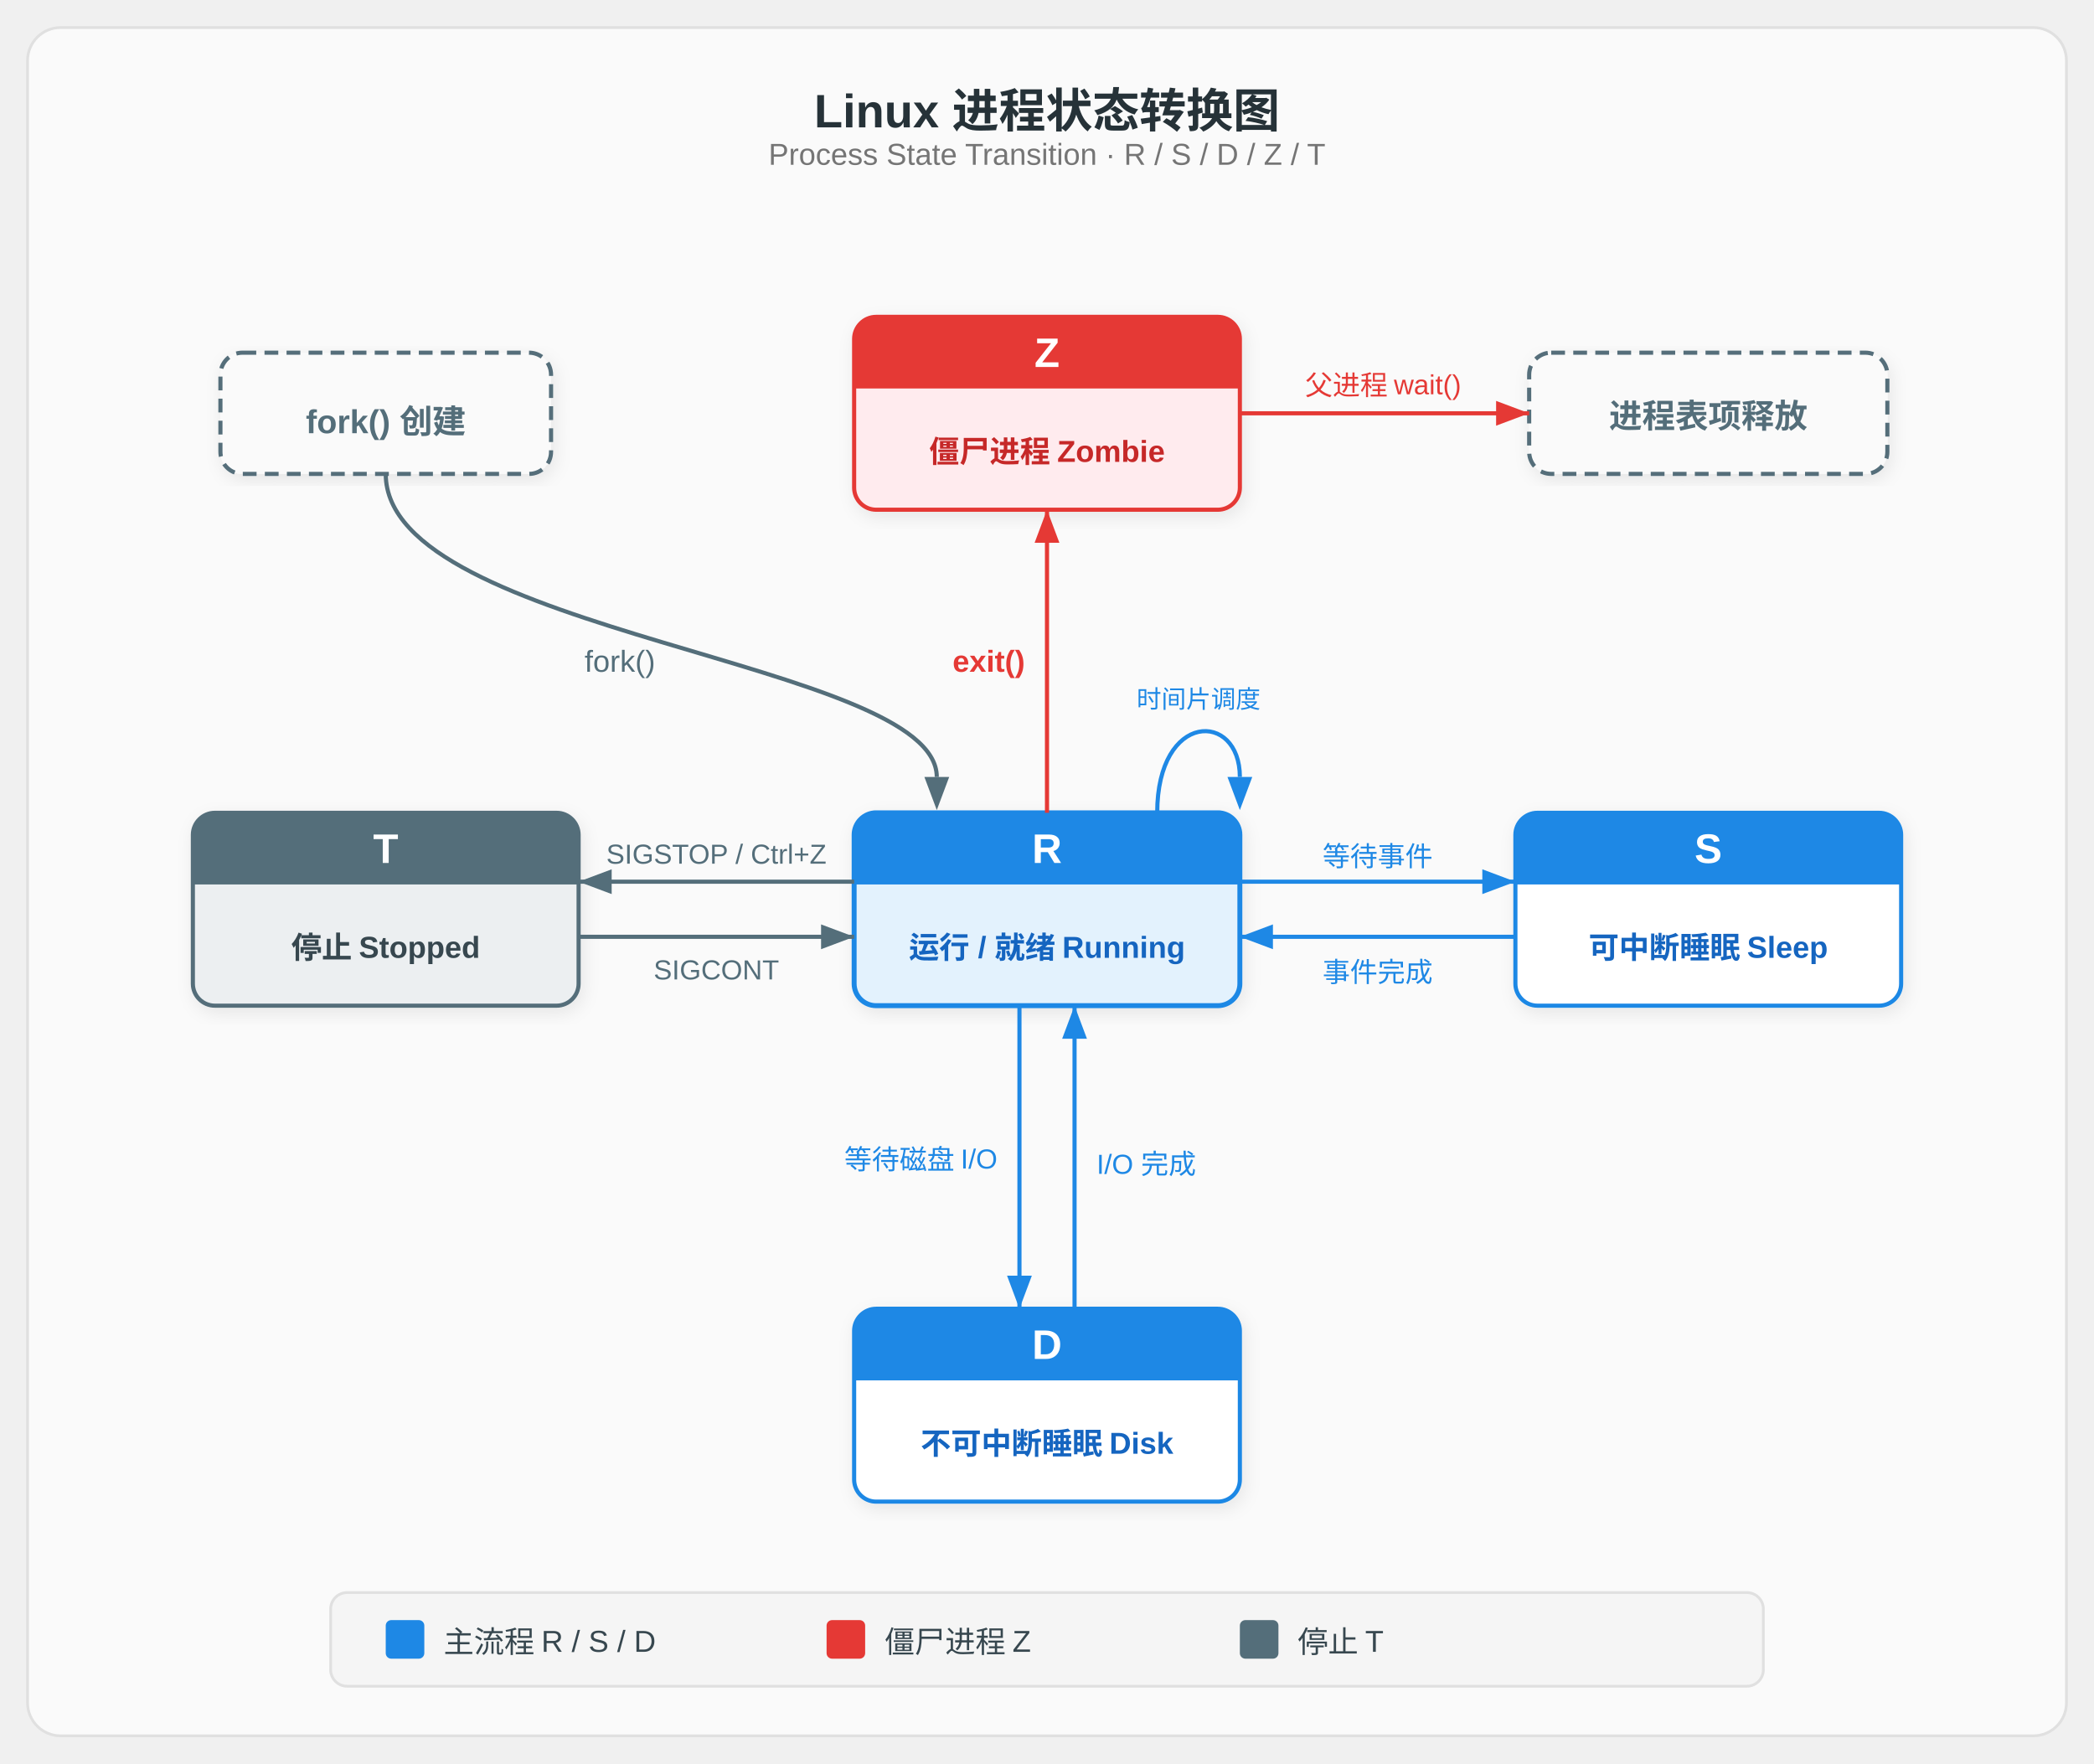
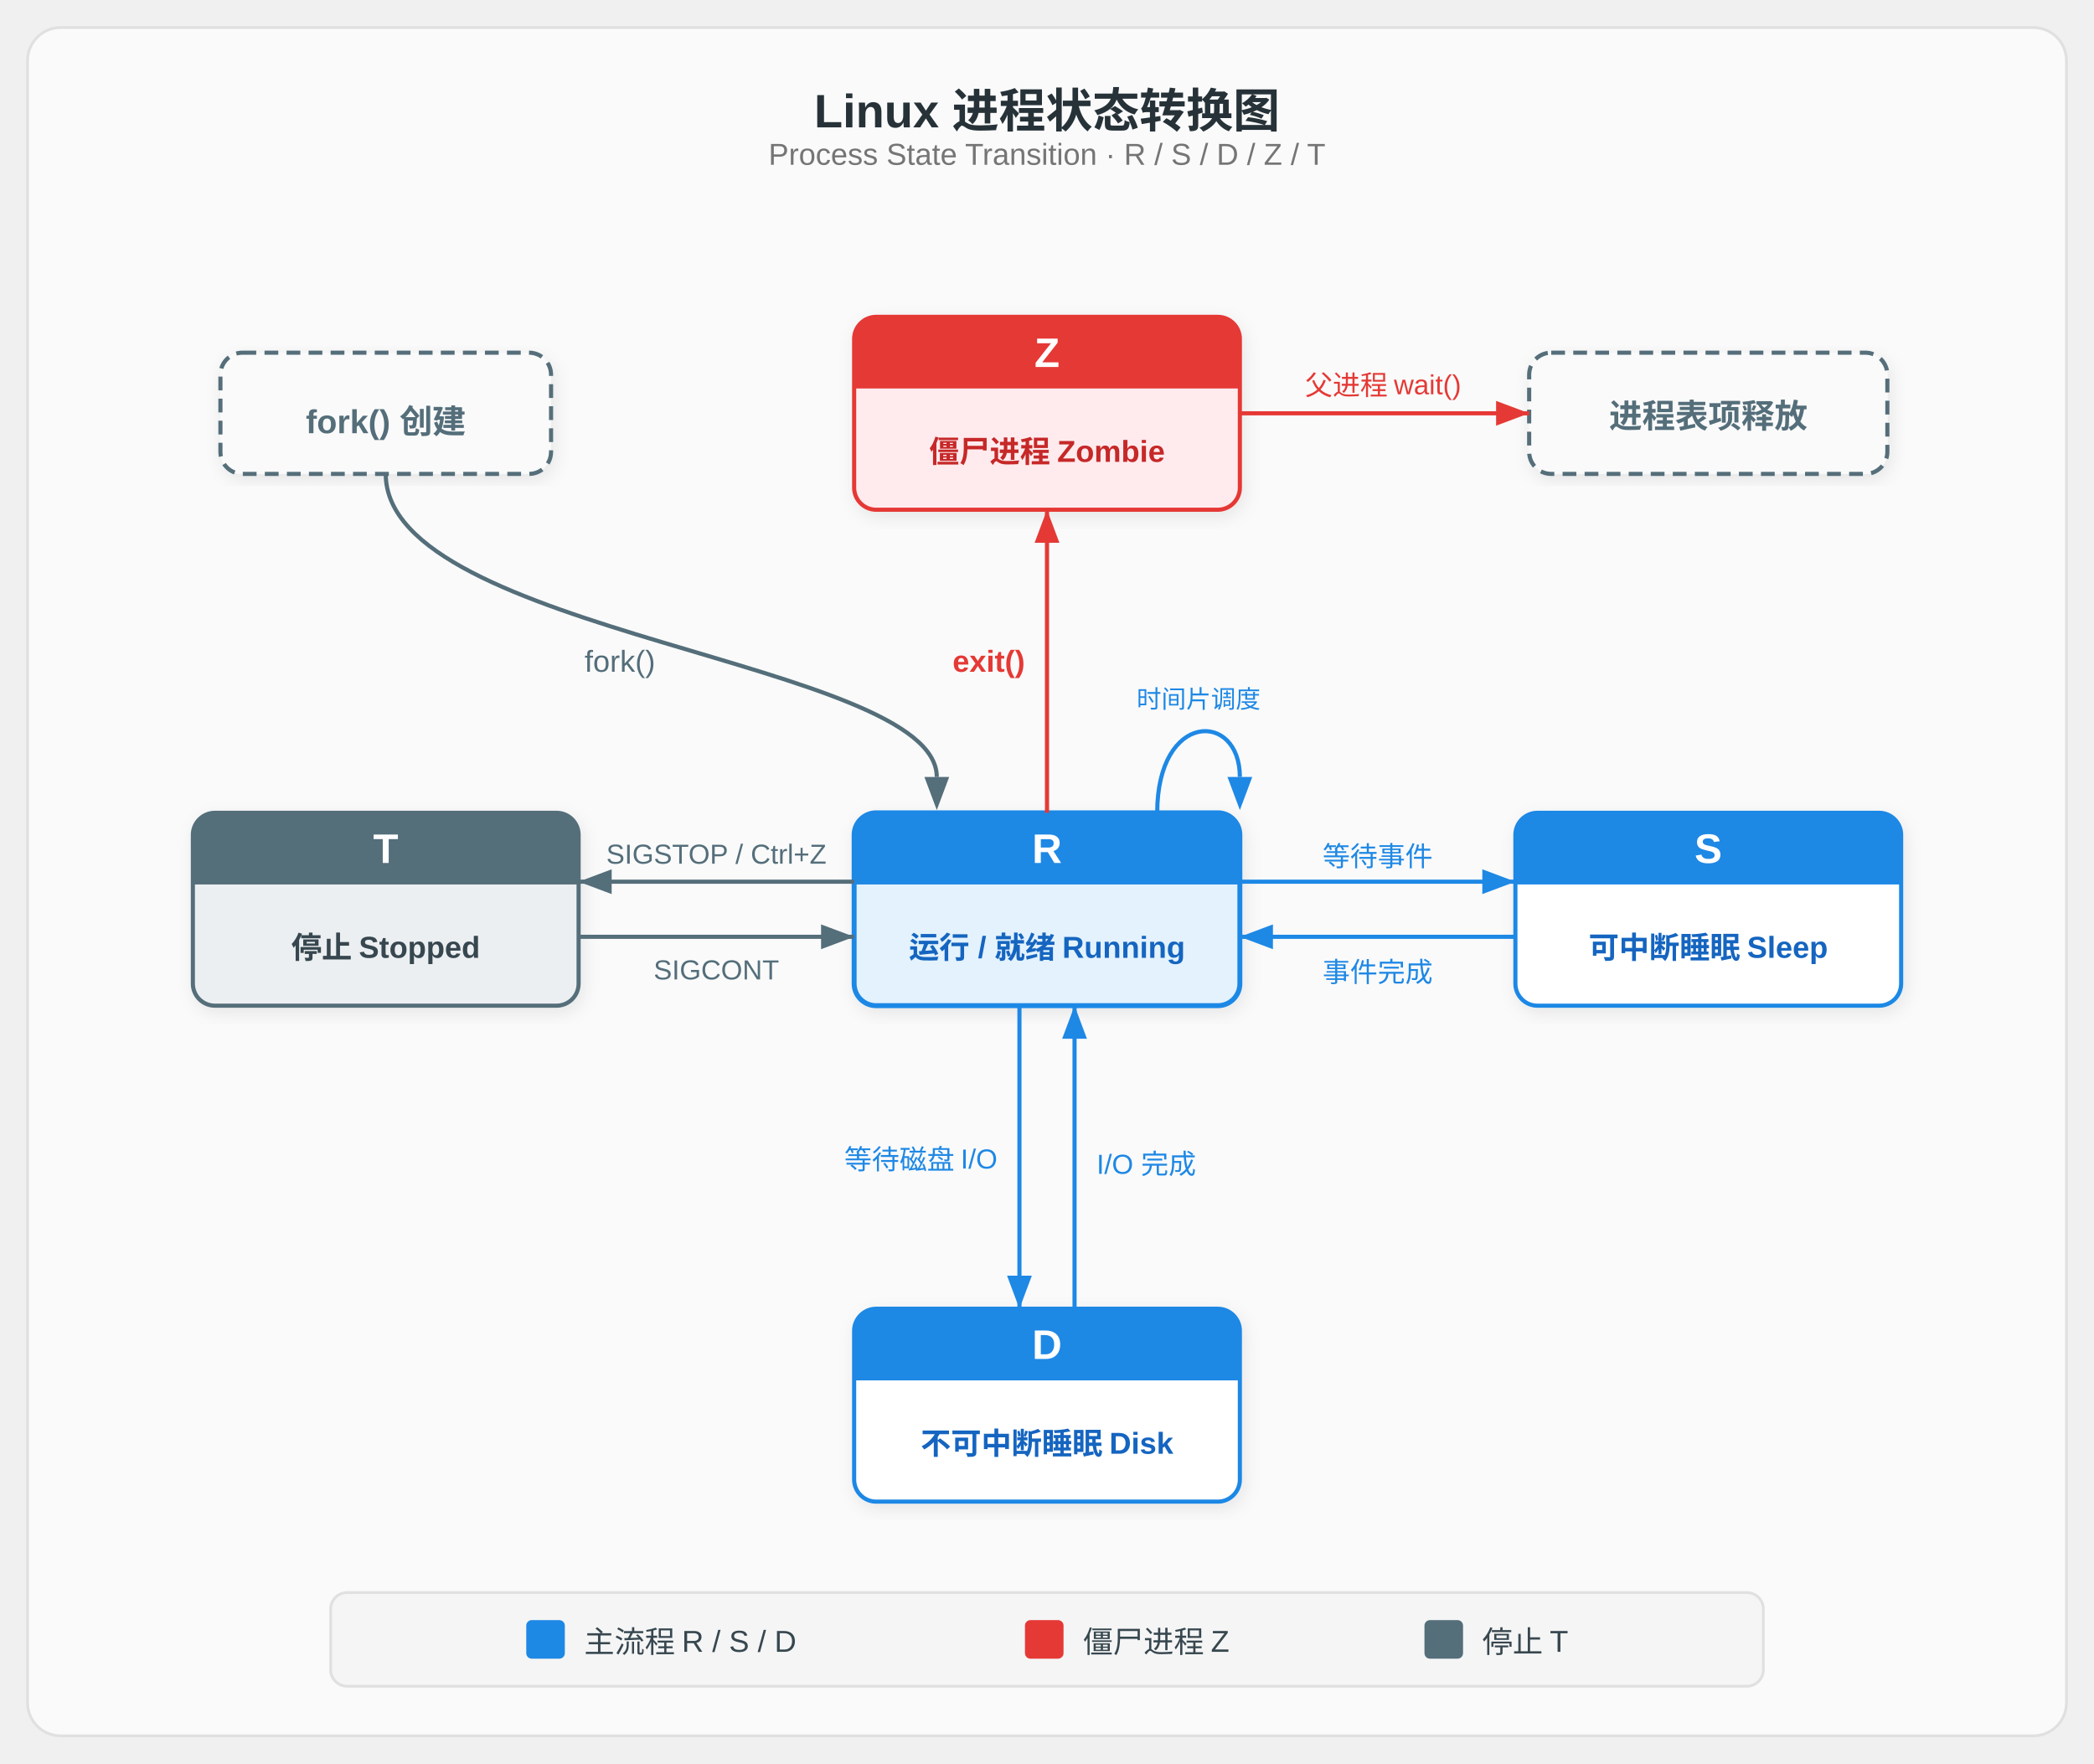
<svg xmlns="http://www.w3.org/2000/svg" viewBox="0 0 760 640" font-family="'Segoe UI',Arial,sans-serif">
  <defs>
    <filter id="s1">
      <feDropShadow dx="1" dy="2" flood-color="#000" flood-opacity="0.08" stdDeviation="3" />
    </filter>
    <marker id="ahb" markerWidth="8" markerHeight="6" refX="8" refY="3" orient="auto">
      <path d="M0,0 L8,3 L0,6Z" fill="#1E88E5" />
    </marker>
    <marker id="ahb2" markerWidth="8" markerHeight="6" refX="0" refY="3" orient="auto">
      <path d="M0,0 L8,3 L0,6Z" fill="#1E88E5" />
    </marker>
    <marker id="ahr" markerWidth="8" markerHeight="6" refX="8" refY="3" orient="auto">
      <path d="M0,0 L8,3 L0,6Z" fill="#E53935" />
    </marker>
    <marker id="ahg" markerWidth="8" markerHeight="6" refX="8" refY="3" orient="auto">
      <path d="M0,0 L8,3 L0,6Z" fill="#546E7A" />
    </marker>
    <marker id="ahg2" markerWidth="8" markerHeight="6" refX="0" refY="3" orient="auto">
      <path d="M0,0 L8,3 L0,6Z" fill="#546E7A" />
    </marker>
  </defs>
  <rect x="10" y="10" width="740" height="620" rx="12" fill="#FAFAFA" stroke="#E0E0E0" stroke-width="1" />
  <text x="380" y="36" text-anchor="middle" dominant-baseline="central" font-size="17" font-weight="bold" fill="#263238">Linux 进程状态转换图</text>
  <text x="380" y="56" text-anchor="middle" dominant-baseline="central" font-size="11" fill="#757575">Process State Transition · R / S / D / Z / T</text>
  <rect x="80" y="128" width="120" height="44" rx="8" fill="#FAFAFA" stroke="#546E7A" stroke-width="1.5" stroke-dasharray="5,3" filter="url(#s1)" />
  <text x="140" y="150" text-anchor="middle" dominant-baseline="central" font-size="12" font-weight="600" fill="#546E7A">fork() 创建</text>
  <rect x="555" y="128" width="130" height="44" rx="8" fill="#FAFAFA" stroke="#546E7A" stroke-width="1.5" stroke-dasharray="5,3" filter="url(#s1)" />
  <text x="620" y="150" text-anchor="middle" dominant-baseline="central" font-size="12" font-weight="600" fill="#546E7A">进程表项释放</text>
  <rect x="310" y="115" width="140" height="70" rx="8" fill="#FFEBEE" stroke="#E53935" stroke-width="1.5" filter="url(#s1)" />
  <path d="M318,115 H442 Q450,115 450,123 V141 H310 V123 Q310,115 318,115 Z" fill="#E53935" />
  <text x="380" y="128" text-anchor="middle" dominant-baseline="central" font-size="15" font-weight="bold" fill="#FFFFFF">Z</text>
  <text x="380" y="163" text-anchor="middle" dominant-baseline="central" font-size="11" font-weight="600" fill="#C62828">僵尸进程 Zombie</text>
  <rect x="70" y="295" width="140" height="70" rx="8" fill="#ECEFF1" stroke="#546E7A" stroke-width="1.5" filter="url(#s1)" />
  <path d="M78,295 H202 Q210,295 210,303 V321 H70 V303 Q70,295 78,295 Z" fill="#546E7A" />
  <text x="140" y="308" text-anchor="middle" dominant-baseline="central" font-size="15" font-weight="bold" fill="#FFFFFF">T</text>
  <text x="140" y="343" text-anchor="middle" dominant-baseline="central" font-size="11" font-weight="600" fill="#37474F">停止 Stopped</text>
  <rect x="310" y="295" width="140" height="70" rx="8" fill="#E3F2FD" stroke="#1E88E5" stroke-width="1.8" filter="url(#s1)" />
  <path d="M318,295 H442 Q450,295 450,303 V321 H310 V303 Q310,295 318,295 Z" fill="#1E88E5" />
  <text x="380" y="308" text-anchor="middle" dominant-baseline="central" font-size="15" font-weight="bold" fill="#FFFFFF">R</text>
  <text x="380" y="343" text-anchor="middle" dominant-baseline="central" font-size="11" font-weight="600" fill="#1565C0">运行 / 就绪 Running</text>
  <rect x="550" y="295" width="140" height="70" rx="8" fill="#FFFFFF" stroke="#1E88E5" stroke-width="1.5" filter="url(#s1)" />
  <path d="M558,295 H682 Q690,295 690,303 V321 H550 V303 Q550,295 558,295 Z" fill="#1E88E5" />
  <text x="620" y="308" text-anchor="middle" dominant-baseline="central" font-size="15" font-weight="bold" fill="#FFFFFF">S</text>
  <text x="620" y="343" text-anchor="middle" dominant-baseline="central" font-size="11" font-weight="600" fill="#1565C0">可中断睡眠 Sleep</text>
  <rect x="310" y="475" width="140" height="70" rx="8" fill="#FFFFFF" stroke="#1E88E5" stroke-width="1.5" filter="url(#s1)" />
  <path d="M318,475 H442 Q450,475 450,483 V501 H310 V483 Q310,475 318,475 Z" fill="#1E88E5" />
  <text x="380" y="488" text-anchor="middle" dominant-baseline="central" font-size="15" font-weight="bold" fill="#FFFFFF">D</text>
  <text x="380" y="523" text-anchor="middle" dominant-baseline="central" font-size="11" font-weight="600" fill="#1565C0">不可中断睡眠 Disk</text>
  <path d="M140,172 C140,230 340,240 340,282" fill="none" stroke="#546E7A" stroke-width="1.5" marker-end="url(#ahg2)" />
  <text x="225" y="240" text-anchor="middle" dominant-baseline="central" font-size="11" fill="#546E7A">fork()</text>
  <path d="M380,295 L380,185" fill="none" stroke="#E53935" stroke-width="1.5" marker-end="url(#ahr)" />
  <text x="372" y="240" text-anchor="end" dominant-baseline="central" font-size="11" font-weight="600" fill="#E53935">exit()</text>
  <path d="M450,150 L555,150" fill="none" stroke="#E53935" stroke-width="1.5" marker-end="url(#ahr)" />
  <text x="502" y="139" text-anchor="middle" dominant-baseline="central" font-size="10" fill="#E53935">父进程 wait()</text>
  <path d="M420,295 C420,258 450,258 450,282" fill="none" stroke="#1E88E5" stroke-width="1.5" marker-end="url(#ahb2)" />
  <text x="435" y="253" text-anchor="middle" dominant-baseline="central" font-size="9" fill="#1E88E5">时间片调度</text>
  <path d="M450,320 L550,320" fill="none" stroke="#1E88E5" stroke-width="1.5" marker-end="url(#ahb)" />
  <text x="500" y="310" text-anchor="middle" dominant-baseline="central" font-size="10" fill="#1E88E5">等待事件</text>
  <path d="M550,340 L450,340" fill="none" stroke="#1E88E5" stroke-width="1.5" marker-end="url(#ahb)" />
  <text x="500" y="352" text-anchor="middle" dominant-baseline="central" font-size="10" fill="#1E88E5">事件完成</text>
  <path d="M370,365 L370,475" fill="none" stroke="#1E88E5" stroke-width="1.5" marker-end="url(#ahb)" />
  <text x="362" y="420" text-anchor="end" dominant-baseline="central" font-size="10" fill="#1E88E5">等待磁盘 I/O</text>
  <path d="M390,475 L390,365" fill="none" stroke="#1E88E5" stroke-width="1.5" marker-end="url(#ahb)" />
  <text x="398" y="420" text-anchor="start" dominant-baseline="central" font-size="10" fill="#1E88E5">I/O 完成</text>
  <path d="M310,320 L210,320" fill="none" stroke="#546E7A" stroke-width="1.5" marker-end="url(#ahg)" />
  <text x="260" y="310" text-anchor="middle" dominant-baseline="central" font-size="10" fill="#546E7A">SIGSTOP / Ctrl+Z</text>
  <path d="M210,340 L310,340" fill="none" stroke="#546E7A" stroke-width="1.5" marker-end="url(#ahg)" />
  <text x="260" y="352" text-anchor="middle" dominant-baseline="central" font-size="10" fill="#546E7A">SIGCONT</text>
  <rect x="120" y="578" width="520" height="34" rx="6" fill="#F5F5F5" stroke="#E0E0E0" stroke-width="1" />
-   <rect x="140" y="588" width="14" height="14" rx="2" fill="#1E88E5" />
-   <text x="161" y="595" text-anchor="start" dominant-baseline="central" font-size="11" fill="#37474F">主流程 R / S / D</text>
-   <rect x="300" y="588" width="14" height="14" rx="2" fill="#E53935" />
-   <text x="321" y="595" text-anchor="start" dominant-baseline="central" font-size="11" fill="#37474F">僵尸进程 Z</text>
-   <rect x="450" y="588" width="14" height="14" rx="2" fill="#546E7A" />
-   <text x="471" y="595" text-anchor="start" dominant-baseline="central" font-size="11" fill="#37474F">停止 T</text>
+   <rect x="191" y="588" width="14" height="14" rx="2" fill="#1E88E5" />
+   <text x="212" y="595" text-anchor="start" dominant-baseline="central" font-size="11" fill="#37474F">主流程 R / S / D</text>
+   <rect x="372" y="588" width="14" height="14" rx="2" fill="#E53935" />
+   <text x="393" y="595" text-anchor="start" dominant-baseline="central" font-size="11" fill="#37474F">僵尸进程 Z</text>
+   <rect x="517" y="588" width="14" height="14" rx="2" fill="#546E7A" />
+   <text x="538" y="595" text-anchor="start" dominant-baseline="central" font-size="11" fill="#37474F">停止 T</text>
</svg>
